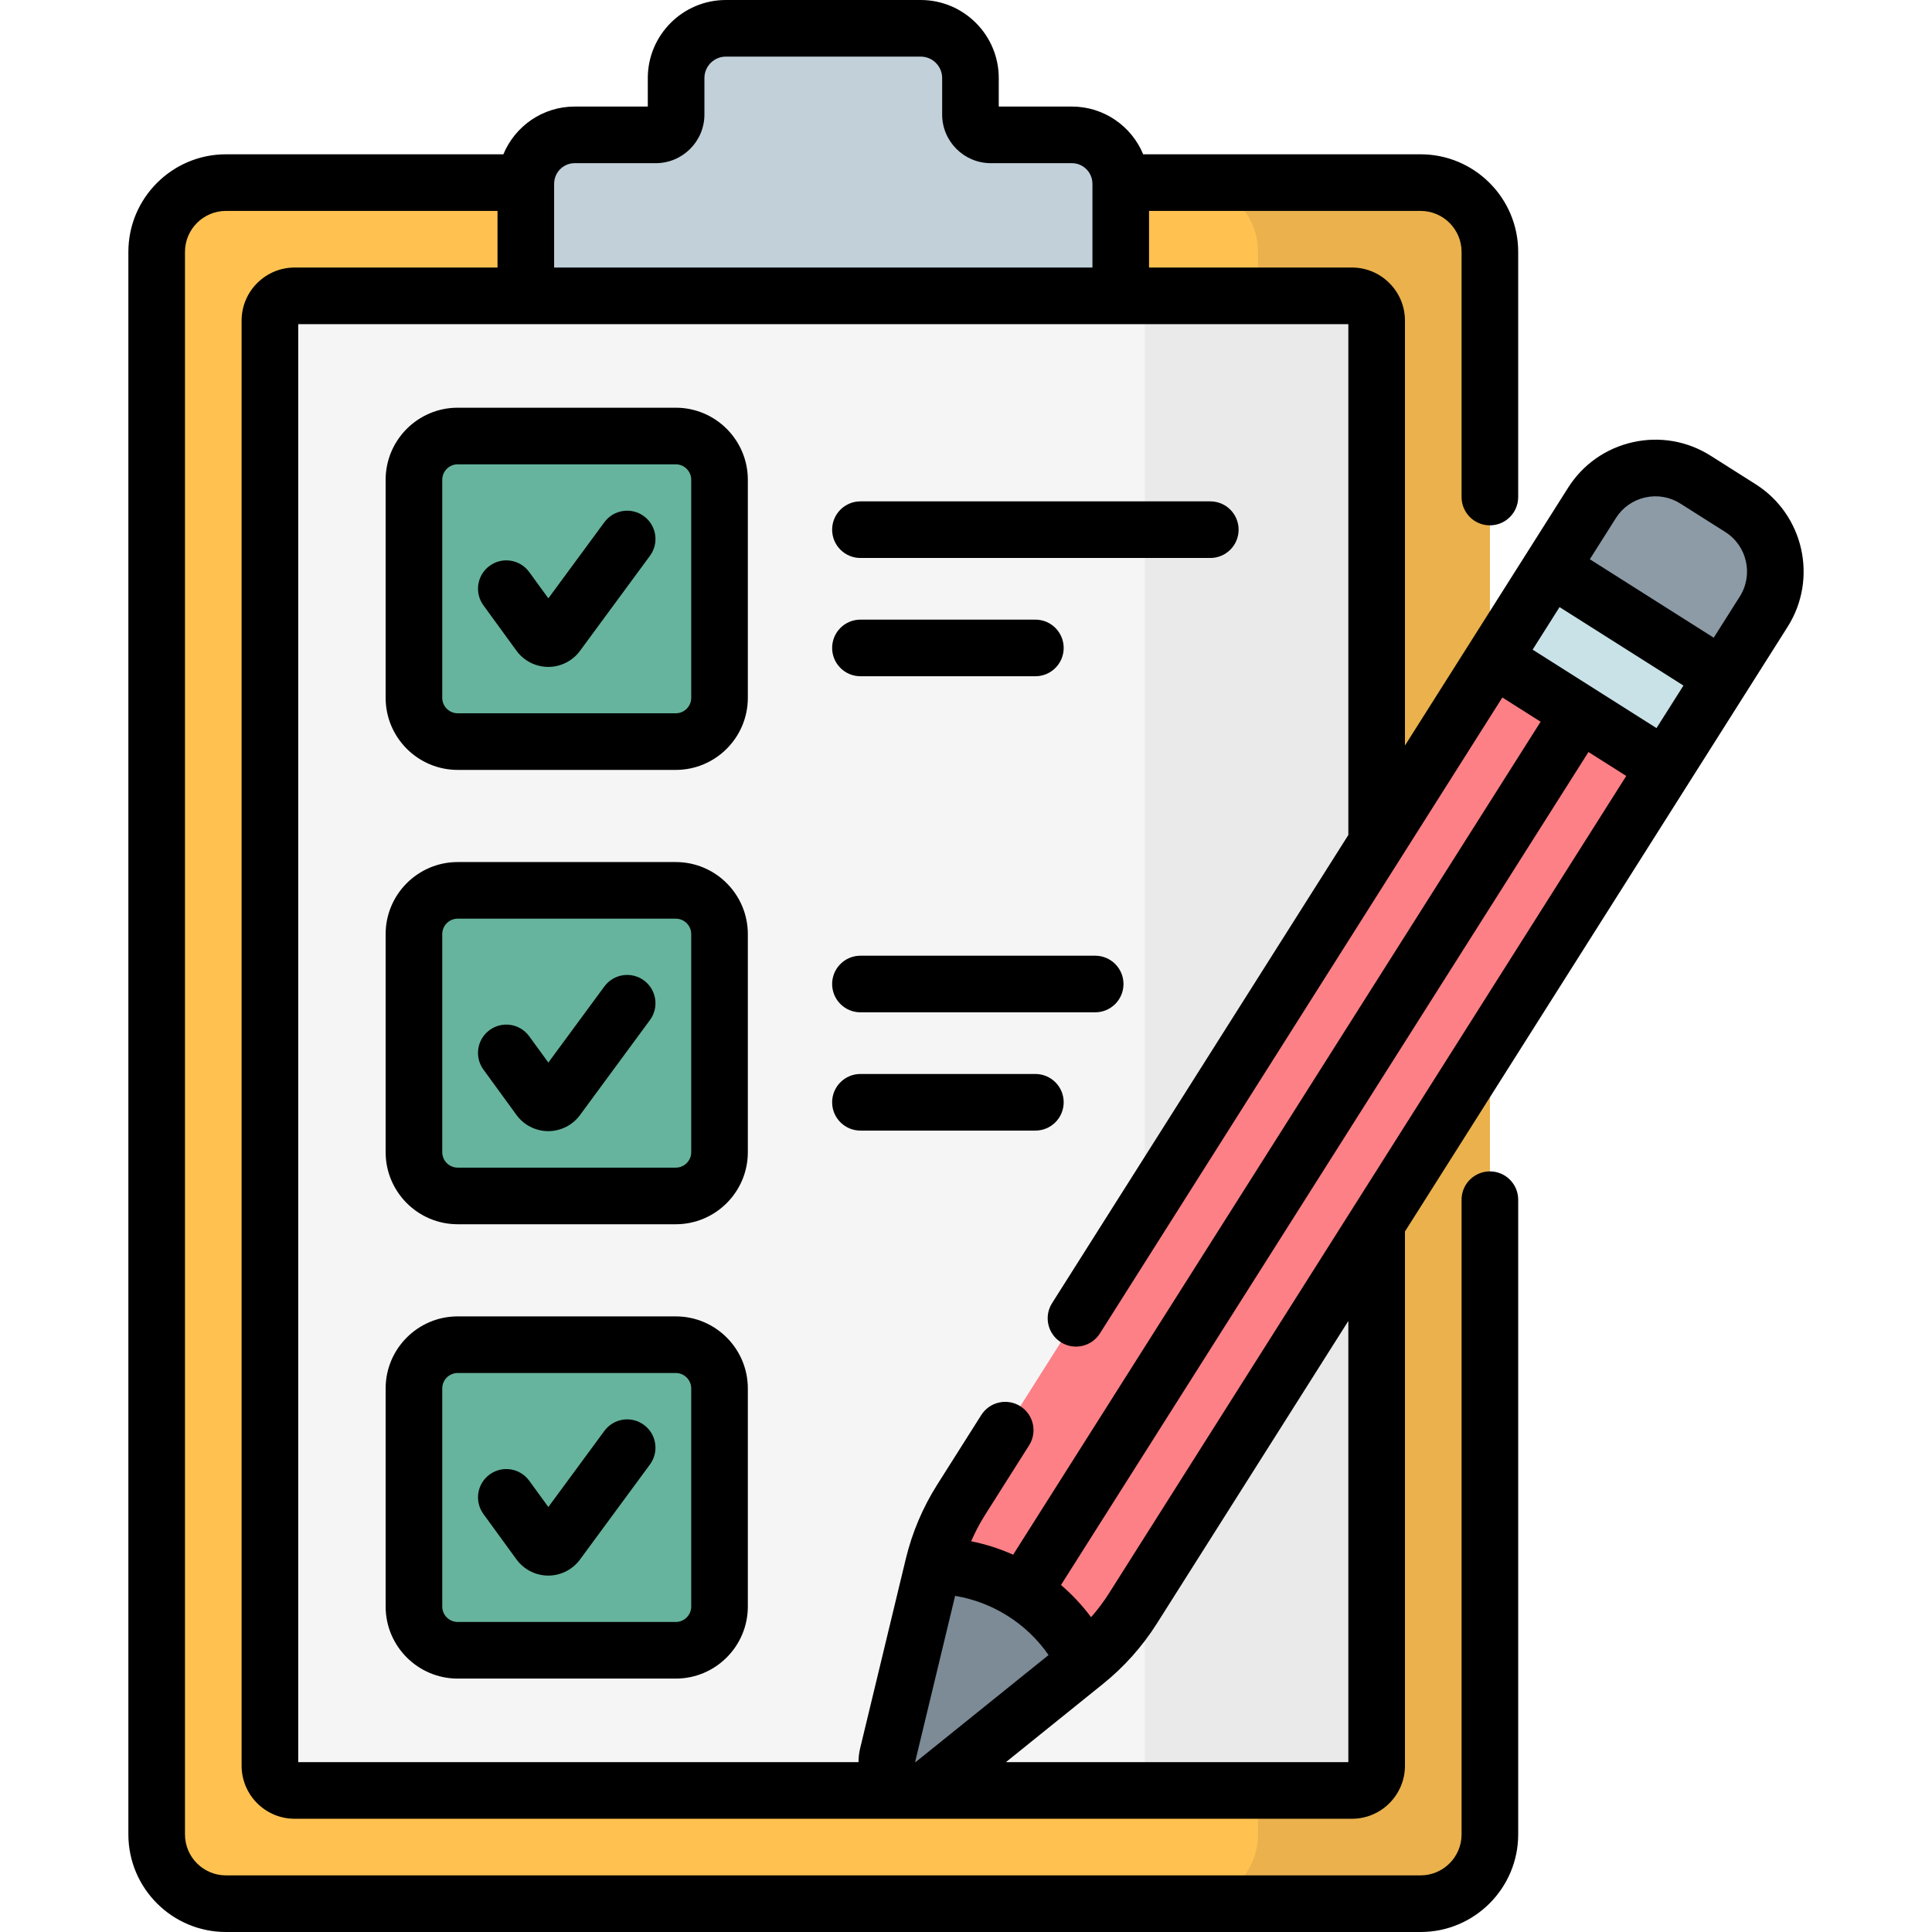
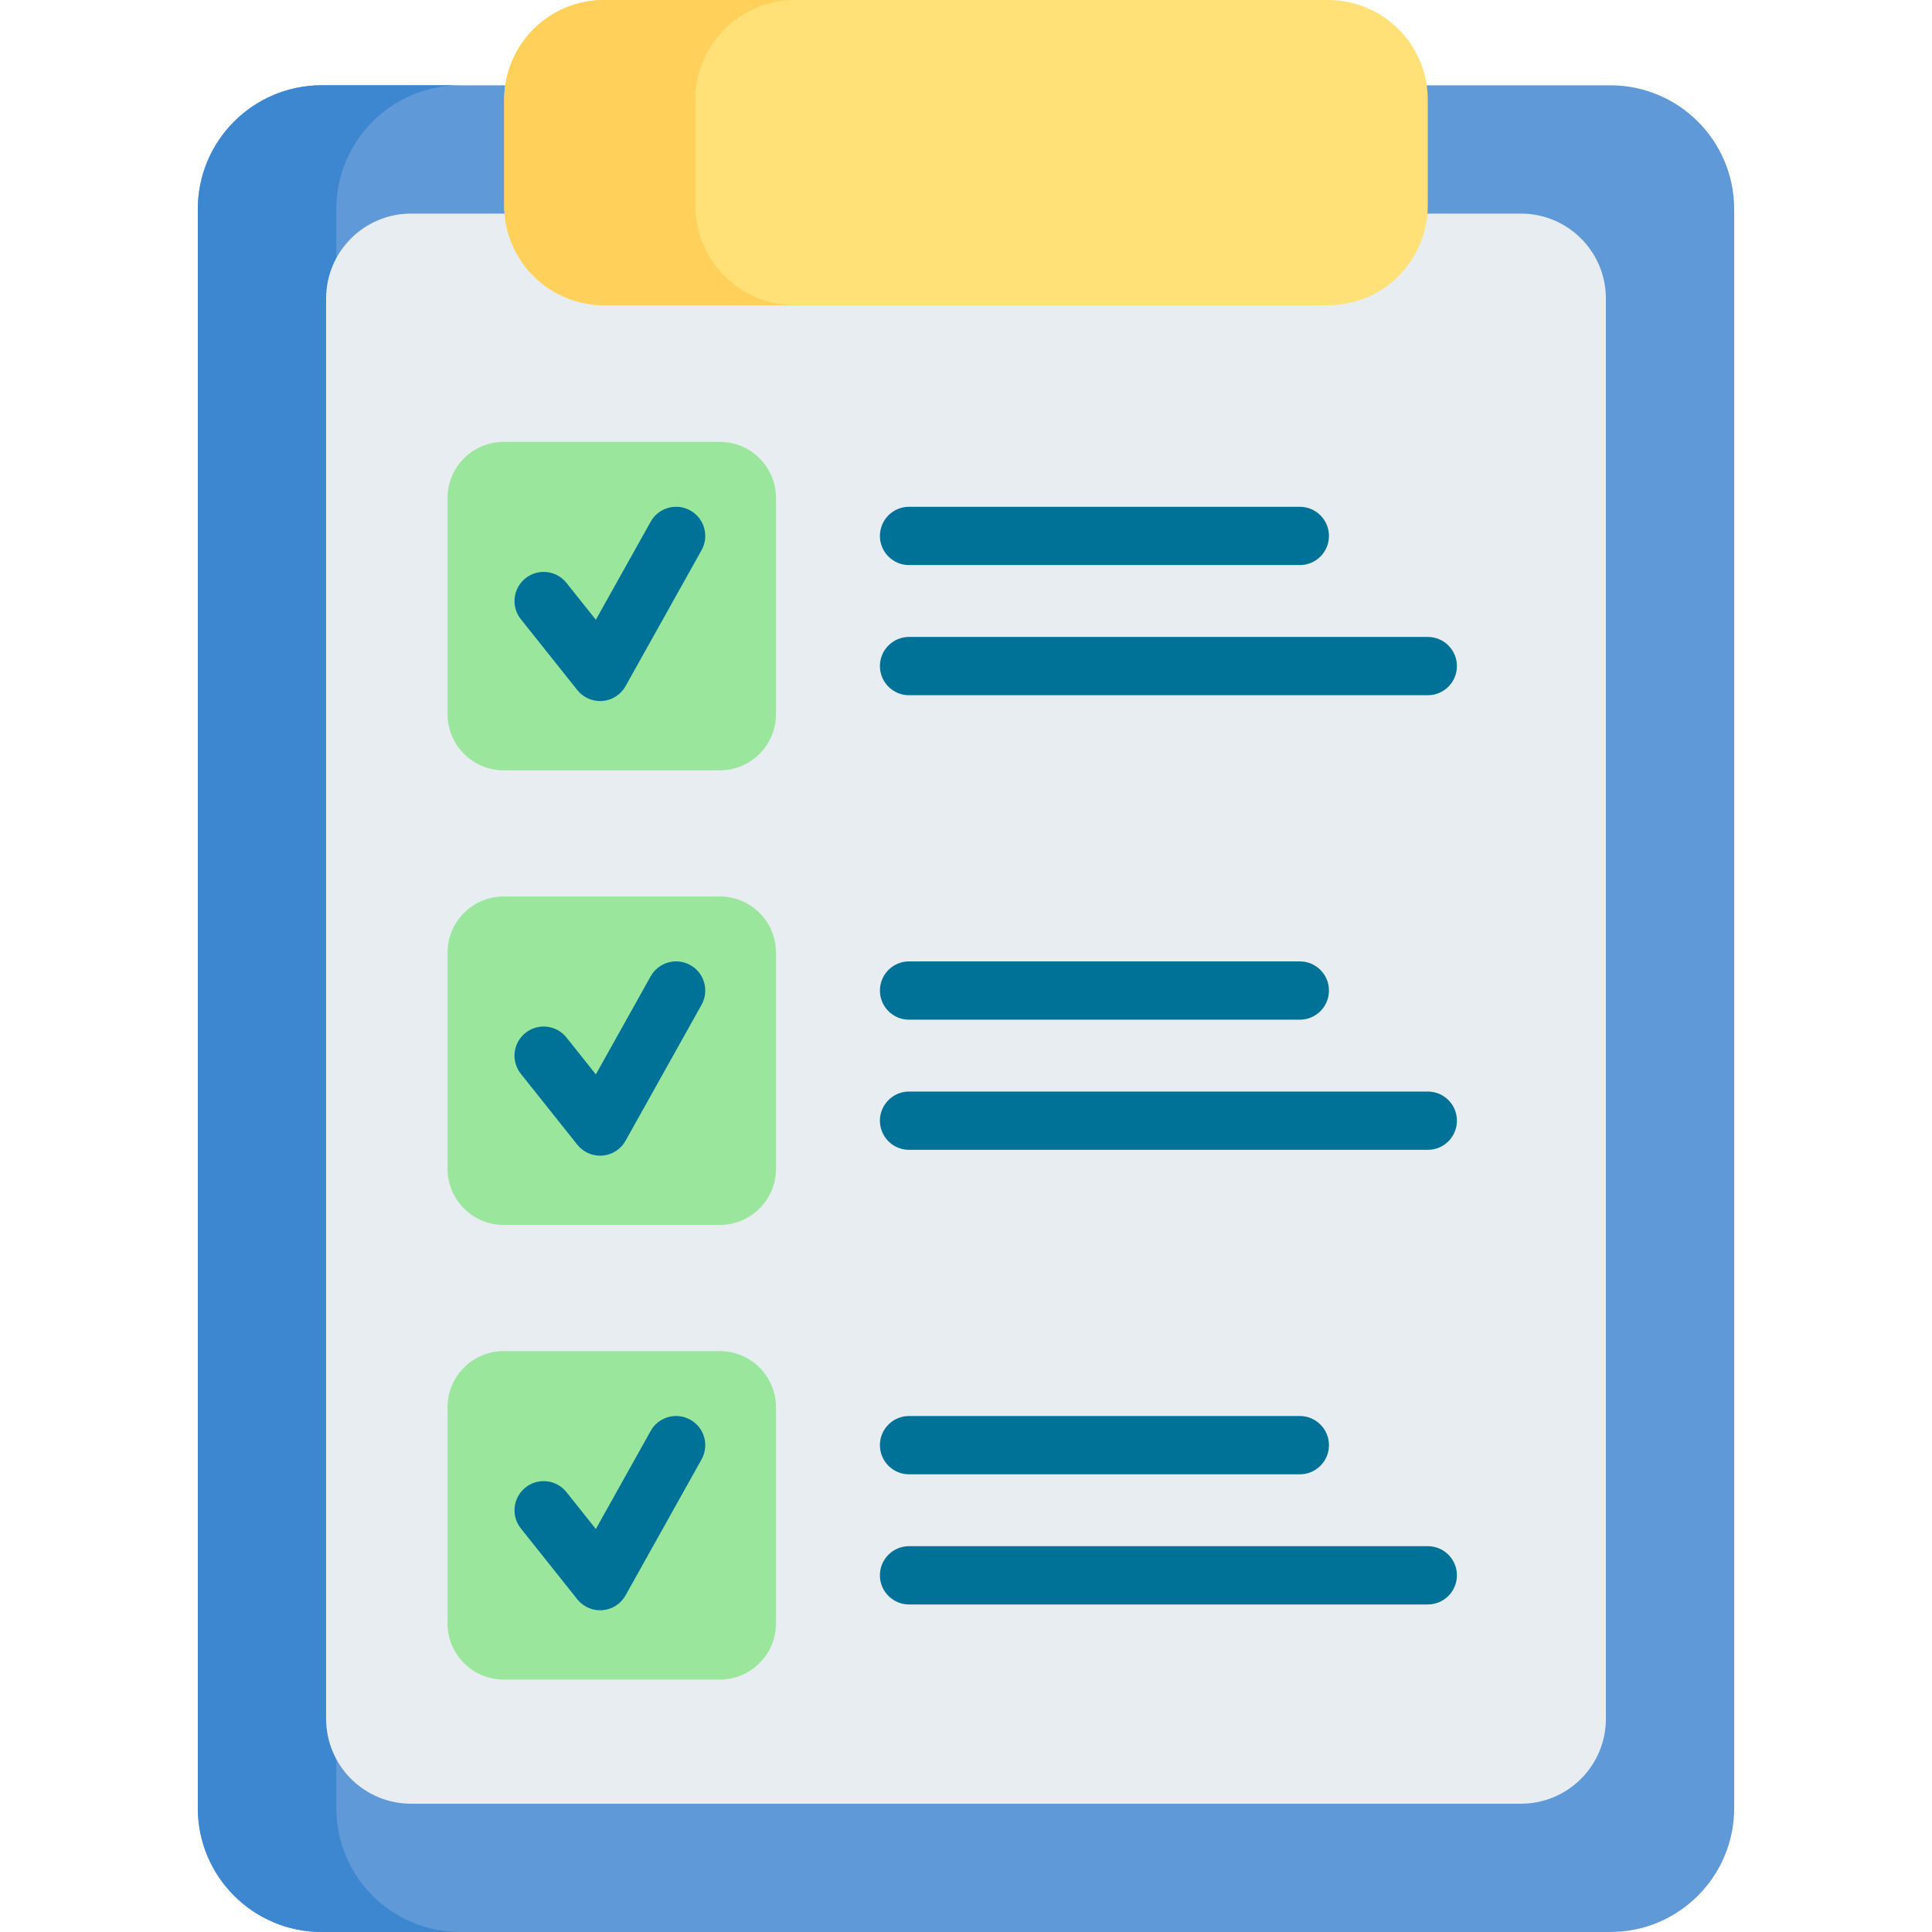
<svg xmlns="http://www.w3.org/2000/svg" id="Capa_1" enable-background="new 0 0 512 512" height="512" viewBox="0 0 512 512" width="512">
  <g>
+     <path d="m426.747 512h-341.494c-18.13 0-32.828-14.697-32.828-32.828v-423.74c0-18.13 14.697-32.828 32.828-32.828h341.493c18.13 0 32.828 14.697 32.828 32.828v423.74c0 18.131-14.697 32.828-32.827 32.828z" fill="#5f99d7" />
+     <path d="m121.942 511.999h-36.685c-18.131 0-32.832-14.701-32.832-32.832v-423.735c0-18.131 14.701-32.832 32.832-32.832h36.685c-18.131 0-32.822 14.701-32.822 32.832v423.735c.001 18.131 14.691 32.832 32.822 32.832z" fill="#3c87d0" />
+     <path d="m86.422 455.482v-376.359c0-12.439 10.083-22.522 22.522-22.522h294.113c12.439 0 22.522 10.083 22.522 22.522v376.359c0 12.439-10.083 22.522-22.522 22.522h-294.113c-12.439 0-22.522-10.084-22.522-22.522z" fill="#e8edf2" />
+     <path d="m351.943 80.896h-191.886c-14.598 0-26.432-11.834-26.432-26.432v-28.03c0-14.598 11.834-26.432 26.432-26.432h191.887c14.598 0 26.432 11.834 26.432 26.432v28.029c0 14.599-11.834 26.433-26.433 26.433z" fill="#ffe177" />
+     <path d="m210.713 80.89h-50.654c-14.598 0-26.434-11.826-26.434-26.424v-28.032c-.001-14.597 11.836-26.434 26.434-26.434h50.654c-14.598 0-26.434 11.837-26.434 26.434v28.031c-.001 14.598 11.836 26.425 26.434 26.425z" fill="#ffd15b" />
    <g>
-       <g>
-         <g>
-           <g>
-             <path d="m376.471 504.5h-316.597c-10.14 0-18.359-8.22-18.359-18.359v-419.391c0-10.14 8.22-18.359 18.359-18.359h316.597c10.14 0 18.359 8.22 18.359 18.359v419.391c.001 10.139-8.219 18.359-18.359 18.359z" fill="#ffc250" />
-             <path d="m376.471 48.39h-61.445c10.14 0 18.359 8.22 18.359 18.359v419.391c0 10.14-8.22 18.359-18.359 18.359h61.445c10.14 0 18.359-8.22 18.359-18.359v-419.39c.001-10.14-8.219-18.36-18.359-18.36z" fill="#eab14d" />
-             <path d="m71.522 467.93v-382.97c0-3.624 2.938-6.562 6.562-6.562h280.176c3.624 0 6.562 2.938 6.562 6.562v382.97c0 3.624-2.938 6.562-6.562 6.562h-280.175c-3.625 0-6.563-2.938-6.563-6.562z" fill="#f5f5f5" />
-             <path d="m358.261 78.398h-61.445c3.624 0 6.562 2.938 6.562 6.562v382.97c0 3.624-2.938 6.562-6.562 6.562h61.445c3.624 0 6.562-2.938 6.562-6.562v-382.97c0-3.624-2.938-6.562-6.562-6.562z" fill="#eaeaea" />
-             <path d="m257.175 30.348v-9.665c0-7.281-5.902-13.183-13.183-13.183h-51.638c-7.281 0-13.183 5.902-13.183 13.183v9.665c0 2.977-2.414 5.391-5.391 5.391h-21.491c-7.149 0-12.945 5.796-12.945 12.945v29.713h157.66v-29.712c0-7.149-5.796-12.945-12.945-12.945h-21.491c-2.979 0-5.393-2.414-5.393-5.392z" fill="#c2d0da" />
-           </g>
-           <g>
-             <g fill="#66b49d">
-               <path d="m109.694 184.936v-57.794c0-6.403 5.191-11.594 11.594-11.594h57.794c6.403 0 11.594 5.191 11.594 11.594v57.794c0 6.403-5.191 11.594-11.594 11.594h-57.794c-6.404 0-11.594-5.19-11.594-11.594z" />
-               <path d="m109.694 305.343v-57.794c0-6.403 5.191-11.594 11.594-11.594h57.794c6.403 0 11.594 5.191 11.594 11.594v57.794c0 6.403-5.191 11.594-11.594 11.594h-57.794c-6.404 0-11.594-5.191-11.594-11.594z" />
-               <path d="m109.694 425.748v-57.794c0-6.403 5.191-11.594 11.594-11.594h57.794c6.403 0 11.594 5.191 11.594 11.594v57.794c0 6.403-5.191 11.594-11.594 11.594h-57.794c-6.404 0-11.594-5.191-11.594-11.594z" />
-             </g>
-           </g>
-         </g>
-         <g>
-           <g>
-             <path d="m441.317 203.308-7.364-9.701-27.554-17.448-10.591-1.669-141.087 222.945c-3.404 5.376-5.902 11.274-7.393 17.46 17.166.212 32.747 10.079 40.278 25.506 4.954-3.992 9.219-8.772 12.623-14.148z" fill="#fc8086" />
-             <path d="m461.235 134.654-11.906-7.539c-9.281-5.877-21.57-3.116-27.444 6.167l-10.918 17.253 3.483 7.021 33.13 20.98 8.896.818 10.924-17.264c5.872-9.279 3.113-21.561-6.165-27.436z" fill="#8c9ba6" />
-           </g>
-           <path d="m411.967 149.988h28.349v53.866h-28.349z" fill="#c9e2e7" transform="matrix(.535 -.845 .845 .535 48.683 442.294)" />
-           <path d="m287.607 440.401-40.173 32.373c-5.667 4.567-13.9-.647-12.195-7.722l12.089-50.157c17.167.212 32.748 10.079 40.279 25.506z" fill="#7c8b96" />
-         </g>
+       <path d="m190.763 204.145h-57.278c-8.219 0-14.882-6.663-14.882-14.882v-57.278c0-8.219 6.663-14.882 14.882-14.882h57.278c8.219 0 14.882 6.663 14.882 14.882v57.278c0 8.219-6.663 14.882-14.882 14.882z" fill="#9be69d" />
+       <g fill="#017297">
+         <path d="m159.033 185.789c-2.341 0-4.569-1.064-6.042-2.912l-14.958-18.777c-2.659-3.338-2.109-8.199 1.229-10.857 3.337-2.659 8.198-2.108 10.857 1.229l7.787 9.775 14.525-25.988c2.081-3.725 6.789-5.057 10.514-2.975s5.057 6.789 2.975 10.514l-20.141 36.035c-1.256 2.247-3.549 3.722-6.116 3.931-.211.017-.421.025-.63.025z" />
+         <path d="m344.463 149.754h-103.551c-4.267 0-7.726-3.459-7.726-7.726s3.459-7.726 7.726-7.726h103.551c4.267 0 7.726 3.459 7.726 7.726.001 4.267-3.459 7.726-7.726 7.726z" />
+         <path d="m378.375 184.244h-137.463c-4.267 0-7.726-3.459-7.726-7.726s3.459-7.726 7.726-7.726h137.463c4.267 0 7.726 3.459 7.726 7.726.001 4.267-3.458 7.726-7.726 7.726z" />
      </g>
    </g>
    <g>
-       <g>
-         <g>
-           <path d="m170.652 136.8c-3.335-2.457-8.033-1.743-10.488 1.594l-14.845 20.169-5.076-6.972c-2.438-3.348-7.13-4.088-10.48-1.649-3.349 2.439-4.088 7.132-1.649 10.481l8.757 12.026c1.95 2.677 5.091 4.28 8.402 4.289h.026c3.302 0 6.439-1.585 8.397-4.245l18.552-25.204c2.454-3.337 1.74-8.033-1.596-10.489z" />
-           <path d="m170.652 259.827c-3.335-2.457-8.033-1.743-10.488 1.594l-14.845 20.168-5.076-6.971c-2.439-3.349-7.129-4.089-10.481-1.65-3.349 2.439-4.088 7.131-1.649 10.48l8.757 12.028c1.949 2.676 5.09 4.28 8.401 4.288.009.001.018.001.026.001 3.302 0 6.44-1.586 8.398-4.246l18.552-25.203c2.455-3.337 1.741-8.034-1.595-10.489z" />
-           <path d="m170.652 377.611c-3.335-2.457-8.033-1.743-10.488 1.594l-14.845 20.168-5.076-6.971c-2.439-3.348-7.129-4.089-10.481-1.65-3.349 2.439-4.088 7.131-1.649 10.48l8.757 12.028c1.949 2.676 5.09 4.28 8.401 4.288.009.001.018.001.026.001 3.302 0 6.44-1.586 8.398-4.246l18.552-25.203c2.455-3.336 1.741-8.033-1.595-10.489z" />
-           <path d="m228.027 147.871h92.716c4.143 0 7.502-3.358 7.502-7.502s-3.359-7.502-7.502-7.502h-92.716c-4.143 0-7.502 3.358-7.502 7.502s3.359 7.502 7.502 7.502z" />
-           <path d="m228.027 179.212h46.358c4.143 0 7.502-3.358 7.502-7.502s-3.359-7.502-7.502-7.502h-46.358c-4.143 0-7.502 3.358-7.502 7.502s3.359 7.502 7.502 7.502z" />
-           <path d="m228.027 268.276h62.208c4.143 0 7.502-3.358 7.502-7.502s-3.359-7.502-7.502-7.502h-62.208c-4.143 0-7.502 3.358-7.502 7.502s3.359 7.502 7.502 7.502z" />
-           <path d="m274.385 299.618c4.143 0 7.502-3.358 7.502-7.502s-3.359-7.502-7.502-7.502h-46.358c-4.143 0-7.502 3.358-7.502 7.502s3.359 7.502 7.502 7.502z" />
-           <path d="m179.087 108.047h-57.794c-10.529 0-19.096 8.567-19.096 19.096v57.794c0 10.529 8.567 19.096 19.096 19.096h57.794c10.529 0 19.096-8.567 19.096-19.096v-57.794c0-10.529-8.566-19.096-19.096-19.096zm4.093 76.89c0 2.256-1.836 4.092-4.092 4.092h-57.794c-2.256 0-4.092-1.835-4.092-4.092v-57.794c0-2.256 1.836-4.092 4.092-4.092h57.794c2.256 0 4.092 1.835 4.092 4.092z" />
-           <path d="m179.087 228.453h-57.794c-10.529 0-19.096 8.567-19.096 19.096v57.794c0 10.529 8.567 19.096 19.096 19.096h57.794c10.529 0 19.096-8.567 19.096-19.096v-57.794c0-10.53-8.566-19.096-19.096-19.096zm4.093 76.89c0 2.256-1.836 4.092-4.092 4.092h-57.794c-2.256 0-4.092-1.835-4.092-4.092v-57.794c0-2.256 1.836-4.092 4.092-4.092h57.794c2.256 0 4.092 1.835 4.092 4.092z" />
-           <path d="m179.087 348.857h-57.794c-10.529 0-19.096 8.567-19.096 19.096v57.794c0 10.529 8.567 19.096 19.096 19.096h57.794c10.529 0 19.096-8.567 19.096-19.096v-57.794c0-10.529-8.566-19.096-19.096-19.096zm4.093 76.89c0 2.256-1.836 4.092-4.092 4.092h-57.794c-2.256 0-4.092-1.835-4.092-4.092v-57.794c0-2.256 1.836-4.092 4.092-4.092h57.794c2.256 0 4.092 1.835 4.092 4.092z" />
-           <path d="m465.253 128.318-11.906-7.54c-6.182-3.916-13.52-5.187-20.658-3.584-7.139 1.605-13.226 5.894-17.139 12.077l-10.918 17.252-15.16 23.955-17.144 27.091v-112.608c0-7.755-6.309-14.064-14.064-14.064h-53.756v-15.003h71.966c5.987 0 10.858 4.87 10.858 10.857v64.968c0 4.144 3.359 7.502 7.502 7.502s7.502-3.358 7.502-7.502v-64.968c0-14.259-11.601-25.861-25.861-25.861h-73.518c-3.072-7.417-10.381-12.651-18.895-12.651h-19.38v-7.555c0-11.404-9.279-20.684-20.685-20.684h-51.638c-11.406 0-20.685 9.28-20.685 20.685v7.555h-19.38c-8.514 0-15.823 5.234-18.894 12.651h-73.519c-14.26 0-25.861 11.601-25.861 25.861v419.388c0 14.259 11.601 25.861 25.861 25.861h316.595c14.26 0 25.861-11.602 25.861-25.861v-168.208c0-4.144-3.359-7.502-7.502-7.502s-7.502 3.358-7.502 7.502v168.207c0 5.987-4.871 10.857-10.858 10.857h-316.594c-5.987 0-10.858-4.87-10.858-10.857v-419.388c0-5.987 4.871-10.857 10.858-10.857h71.966v15.004h-53.756c-7.755 0-14.064 6.309-14.064 14.064v382.967c0 7.755 6.309 14.064 14.064 14.064h280.174c7.755 0 14.064-6.309 14.064-14.064v-141.572l75.331-119.037c.001-.002.003-.005.004-.007l15.155-23.947 10.925-17.263c8.073-12.759 4.264-29.709-8.491-37.785zm-29.274 3.515c3.229-.728 6.546-.151 9.341 1.62l11.906 7.541c5.768 3.652 7.49 11.316 3.839 17.085l-6.912 10.922-32.832-20.791 6.908-10.915c1.769-2.797 4.521-4.737 7.75-5.462zm-142.082 290.406c-1.42 2.242-3.01 4.356-4.751 6.335-2.355-3.158-5.031-6.017-7.974-8.537l139.787-220.744 10.013 6.341zm-51.227 44.741c-.052-.018-.117-.053-.142-.053-.005 0-.008.001-.01.005 16.25-67.488 8.339-34.633 10.598-44.015 9.746 1.629 18.807 7.108 24.769 15.685-39.722 32.008-34.651 27.865-35.215 28.378zm170.628-306.092 32.832 20.791-7.136 11.276-32.832-20.791zm-266.448-112.034c.005-.092.011-.184.013-.277.001-.032-.003-.063-.002-.095.108-2.906 2.5-5.24 5.433-5.24h21.491c7.109 0 12.893-5.784 12.893-12.893v-9.665c0-3.133 2.549-5.681 5.682-5.681h51.638c3.133 0 5.682 2.548 5.682 5.681v9.665c0 7.109 5.784 12.893 12.893 12.893h21.491c2.933 0 5.325 2.333 5.433 5.24 0 .032-.003.063-.002.095.002.091.008.183.013.275v22.045h-142.658zm-67.82 37.047h278.295v135.377l-78.516 124.072c-2.216 3.501-1.174 8.136 2.327 10.351 3.486 2.205 8.126 1.189 10.351-2.328l106.651-168.531 10.144 6.423-139.787 220.745c-3.536-1.583-7.264-2.78-11.126-3.558 1.046-2.42 2.276-4.762 3.696-7.006l11.662-18.427c2.216-3.501 1.174-8.135-2.327-10.351-3.502-2.215-8.136-1.173-10.351 2.328l-11.661 18.426c-3.853 6.085-6.661 12.718-8.348 19.716 0 .002-.001.003-.001.005l-12.088 50.151c-.299 1.239-.438 2.478-.435 3.696h-148.486zm278.295 381.088h-90.753l25.747-20.747c5.604-4.516 10.4-9.891 14.254-15.978l50.752-80.198z" />
-         </g>
+       <path d="m190.763 324.622h-57.278c-8.219 0-14.882-6.663-14.882-14.882v-57.278c0-8.219 6.663-14.882 14.882-14.882h57.278c8.219 0 14.882 6.663 14.882 14.882v57.278c0 8.219-6.663 14.882-14.882 14.882z" fill="#9be69d" />
+       <g fill="#017297">
+         <path d="m159.033 306.267c-2.341 0-4.57-1.064-6.042-2.912l-14.958-18.778c-2.659-3.338-2.109-8.199 1.229-10.857 3.337-2.659 8.198-2.108 10.857 1.229l7.787 9.775 14.525-25.988c2.081-3.725 6.789-5.057 10.514-2.975s5.057 6.789 2.975 10.514l-20.141 36.035c-1.256 2.247-3.549 3.722-6.116 3.931-.211.017-.421.026-.63.026z" />
+         <path d="m344.463 270.231h-103.551c-4.267 0-7.726-3.459-7.726-7.726s3.459-7.726 7.726-7.726h103.551c4.267 0 7.726 3.459 7.726 7.726.001 4.267-3.459 7.726-7.726 7.726z" />
+         <path d="m378.375 304.721h-137.463c-4.267 0-7.726-3.459-7.726-7.726s3.459-7.726 7.726-7.726h137.463c4.267 0 7.726 3.459 7.726 7.726s-3.458 7.726-7.726 7.726z" />
+       </g>
+     </g>
+     <g>
+       <path d="m190.763 445.1h-57.278c-8.219 0-14.882-6.663-14.882-14.882v-57.278c0-8.219 6.663-14.882 14.882-14.882h57.278c8.219 0 14.882 6.663 14.882 14.882v57.278c0 8.219-6.663 14.882-14.882 14.882z" fill="#9be69d" />
+       <g fill="#017297">
+         <path d="m159.033 426.744c-2.341 0-4.569-1.064-6.042-2.912l-14.958-18.777c-2.659-3.338-2.109-8.199 1.229-10.857 3.337-2.659 8.198-2.108 10.857 1.229l7.787 9.775 14.525-25.988c2.081-3.725 6.789-5.057 10.514-2.975s5.057 6.789 2.975 10.514l-20.141 36.035c-1.256 2.247-3.549 3.722-6.116 3.931-.211.016-.421.025-.63.025z" />
+         <path d="m344.463 390.709h-103.551c-4.267 0-7.726-3.459-7.726-7.726s3.459-7.726 7.726-7.726h103.551c4.267 0 7.726 3.459 7.726 7.726.001 4.267-3.459 7.726-7.726 7.726z" />
+         <path d="m378.375 425.199h-137.463c-4.267 0-7.726-3.459-7.726-7.726s3.459-7.726 7.726-7.726h137.463c4.267 0 7.726 3.459 7.726 7.726.001 4.266-3.458 7.726-7.726 7.726z" />
      </g>
    </g>
  </g>
</svg>
